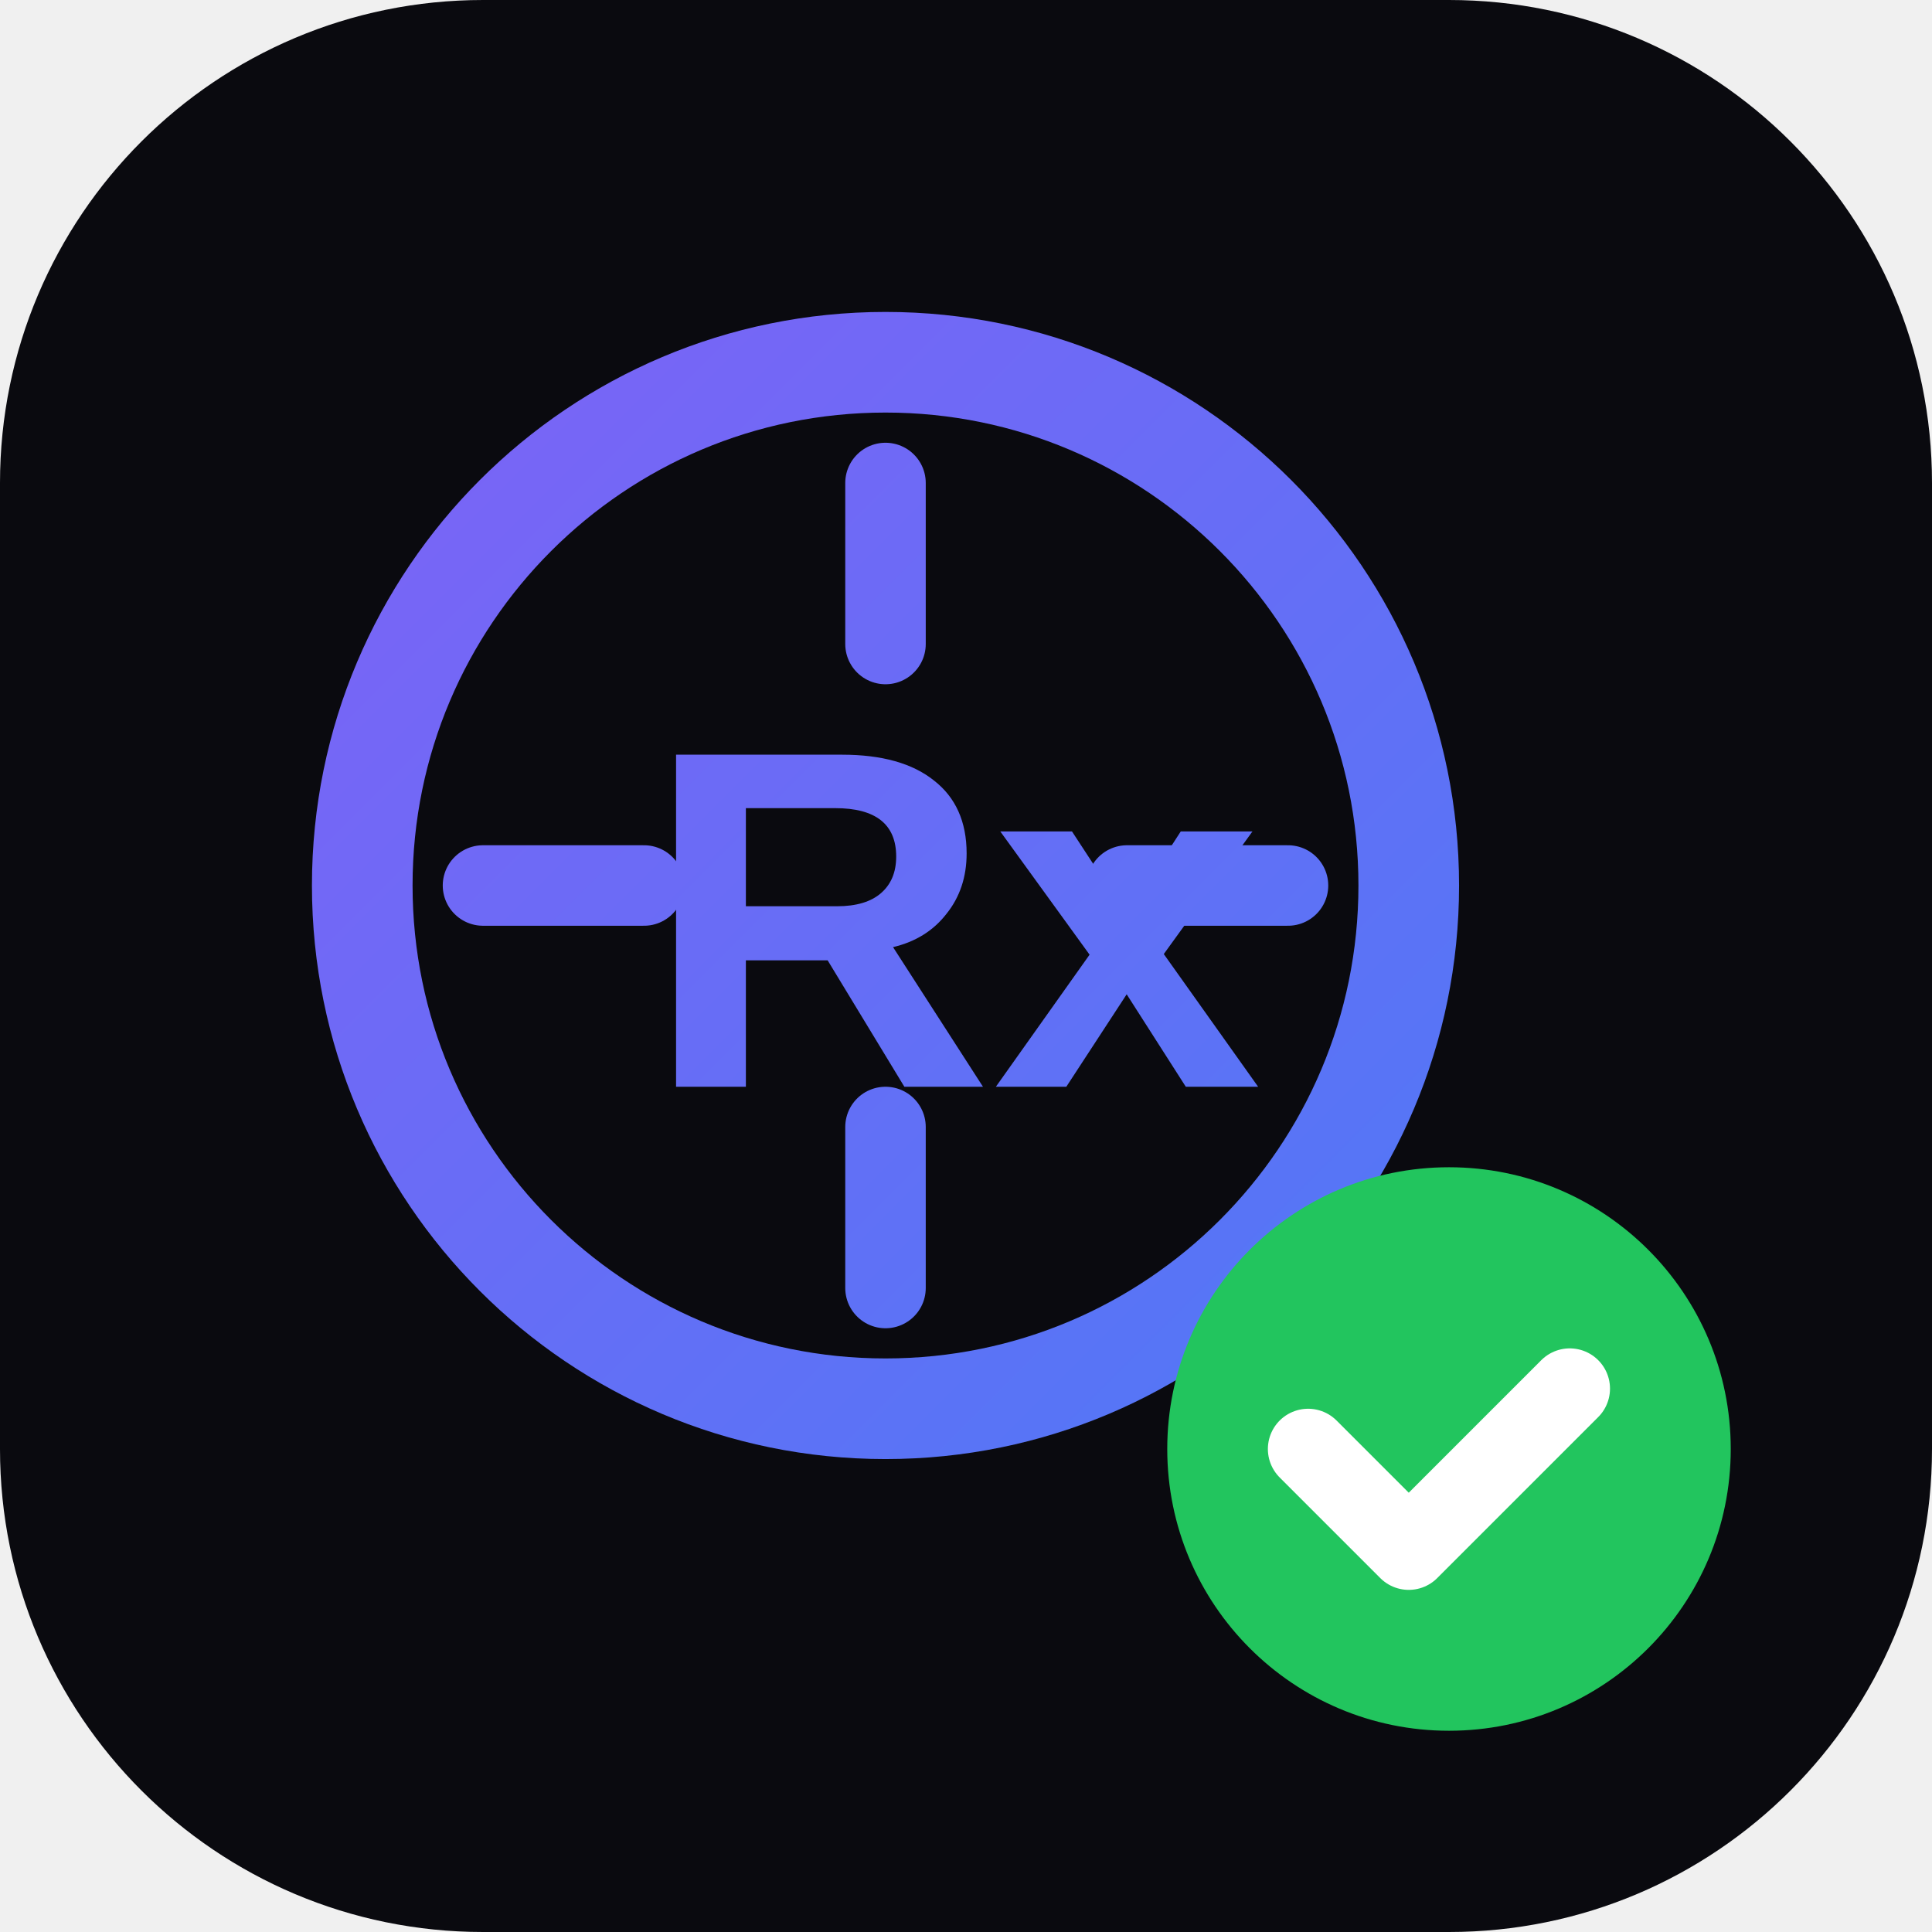
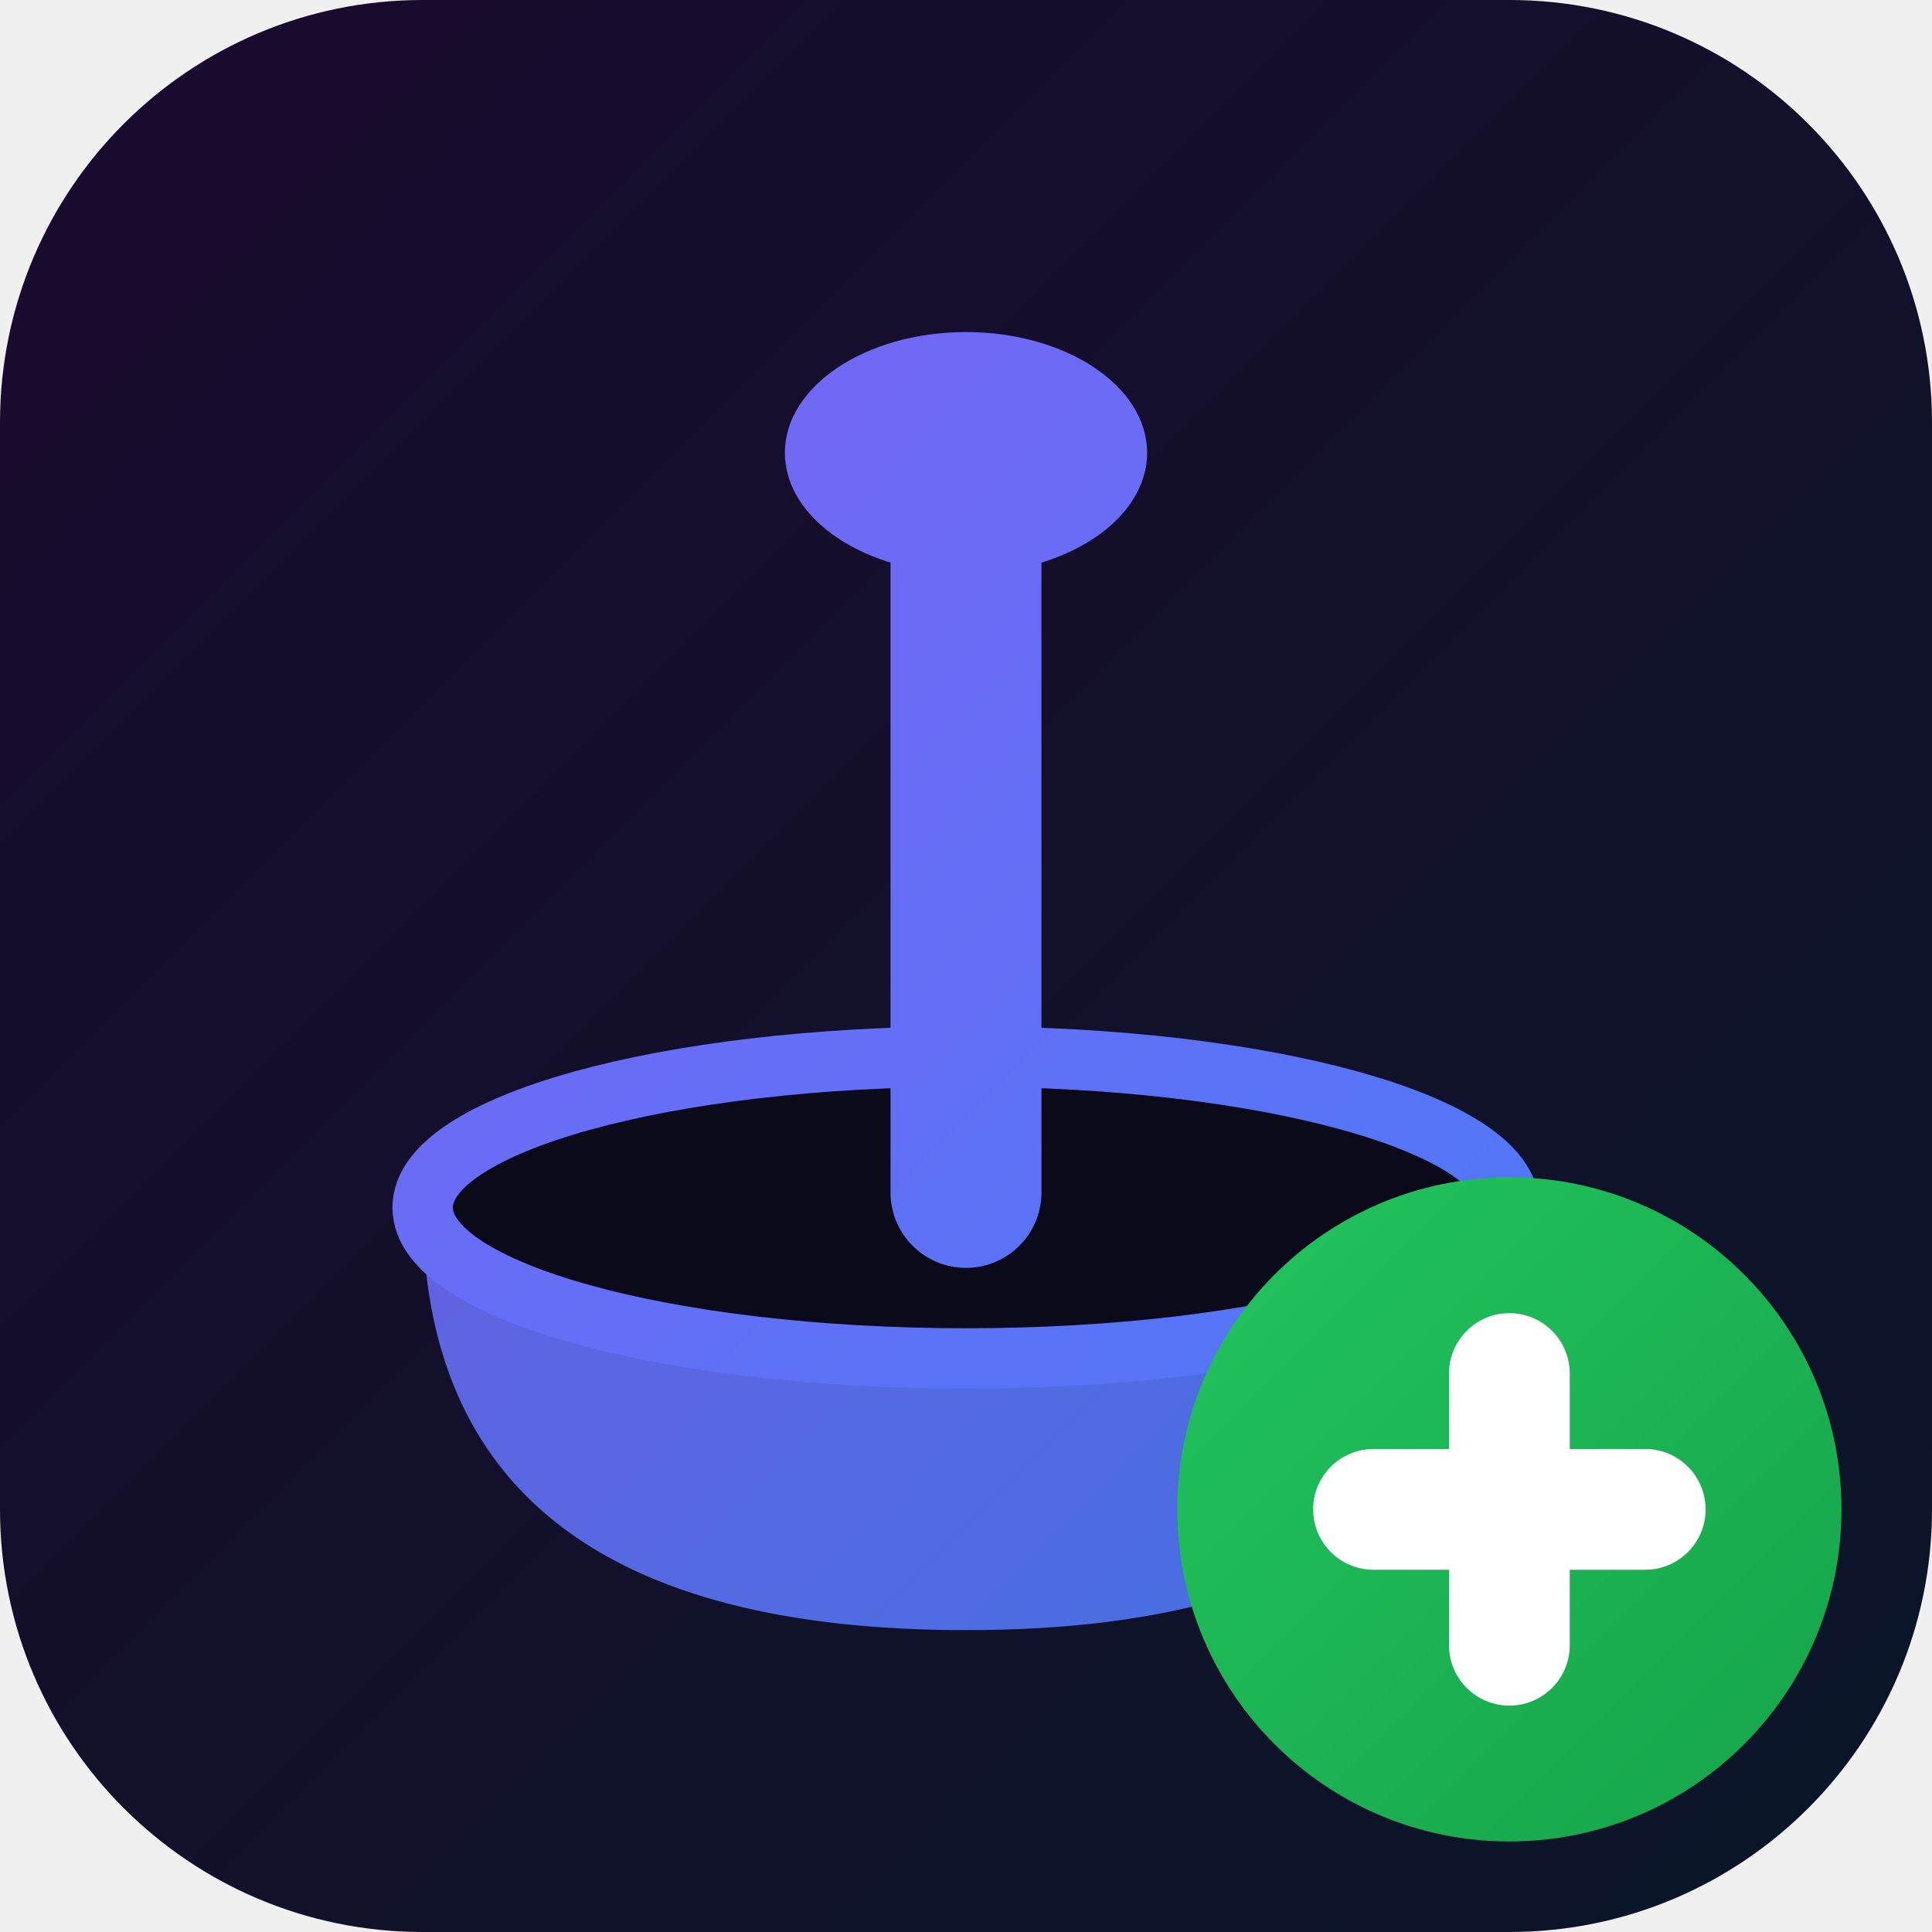
- <svg xmlns="http://www.w3.org/2000/svg" viewBox="0 0 48 48" fill="none">
+ <svg xmlns="http://www.w3.org/2000/svg" viewBox="0 0 64 64" fill="none">
  <defs>
-     <linearGradient id="g" x1="0" y1="0" x2="48" y2="48" gradientUnits="userSpaceOnUse">
+     <linearGradient id="bgGrad" x1="0" y1="0" x2="64" y2="64" gradientUnits="userSpaceOnUse">
+       <stop offset="0%" stop-color="#1a0a2e" />
+       <stop offset="100%" stop-color="#0a1628" />
+     </linearGradient>
+     <linearGradient id="purpleBlue" x1="0" y1="0" x2="64" y2="64" gradientUnits="userSpaceOnUse">
      <stop offset="0%" stop-color="#8b5cf6" />
      <stop offset="100%" stop-color="#3b82f6" />
    </linearGradient>
+     <linearGradient id="greenGrad" x1="0" y1="0" x2="1" y2="1" gradientUnits="objectBoundingBox">
+       <stop offset="0%" stop-color="#22c55e" />
+       <stop offset="100%" stop-color="#16a34a" />
+     </linearGradient>
  </defs>
-   <rect width="48" height="48" rx="12" fill="#0a0a0f" />
-   <circle cx="22" cy="22" r="13" stroke="url(#g)" stroke-width="2.5" fill="none" />
-   <path d="M22 12v4M22 28v4M12 22h4M28 22h4" stroke="url(#g)" stroke-width="2" stroke-linecap="round" />
-   <text x="16" y="27" fill="url(#g)" font-size="12" font-weight="900" font-family="Arial, sans-serif">Rx</text>
-   <circle cx="36" cy="36" r="7" fill="#22c55e" />
-   <path d="M32.5 36l2.5 2.5 4-4" stroke="white" stroke-width="2" stroke-linecap="round" stroke-linejoin="round" />
+   <rect width="64" height="64" rx="14" fill="url(#bgGrad)" />
+   <path d="M14 40 Q14 54 32 54 Q50 54 50 40 Z" fill="url(#purpleBlue)" opacity="0.9" />
+   <ellipse cx="32" cy="40" rx="18" ry="5" fill="#0a0a1a" stroke="url(#purpleBlue)" stroke-width="2" />
+   <rect x="29.5" y="14" width="5" height="28" rx="2.5" fill="url(#purpleBlue)" />
+   <ellipse cx="32" cy="15" rx="6" ry="4" fill="url(#purpleBlue)" />
+   <circle cx="50" cy="50" r="11" fill="url(#greenGrad)" />
+   <rect x="43.5" y="48" width="13" height="4" rx="2" fill="white" />
+   <rect x="48" y="43.5" width="4" height="13" rx="2" fill="white" />
</svg>
